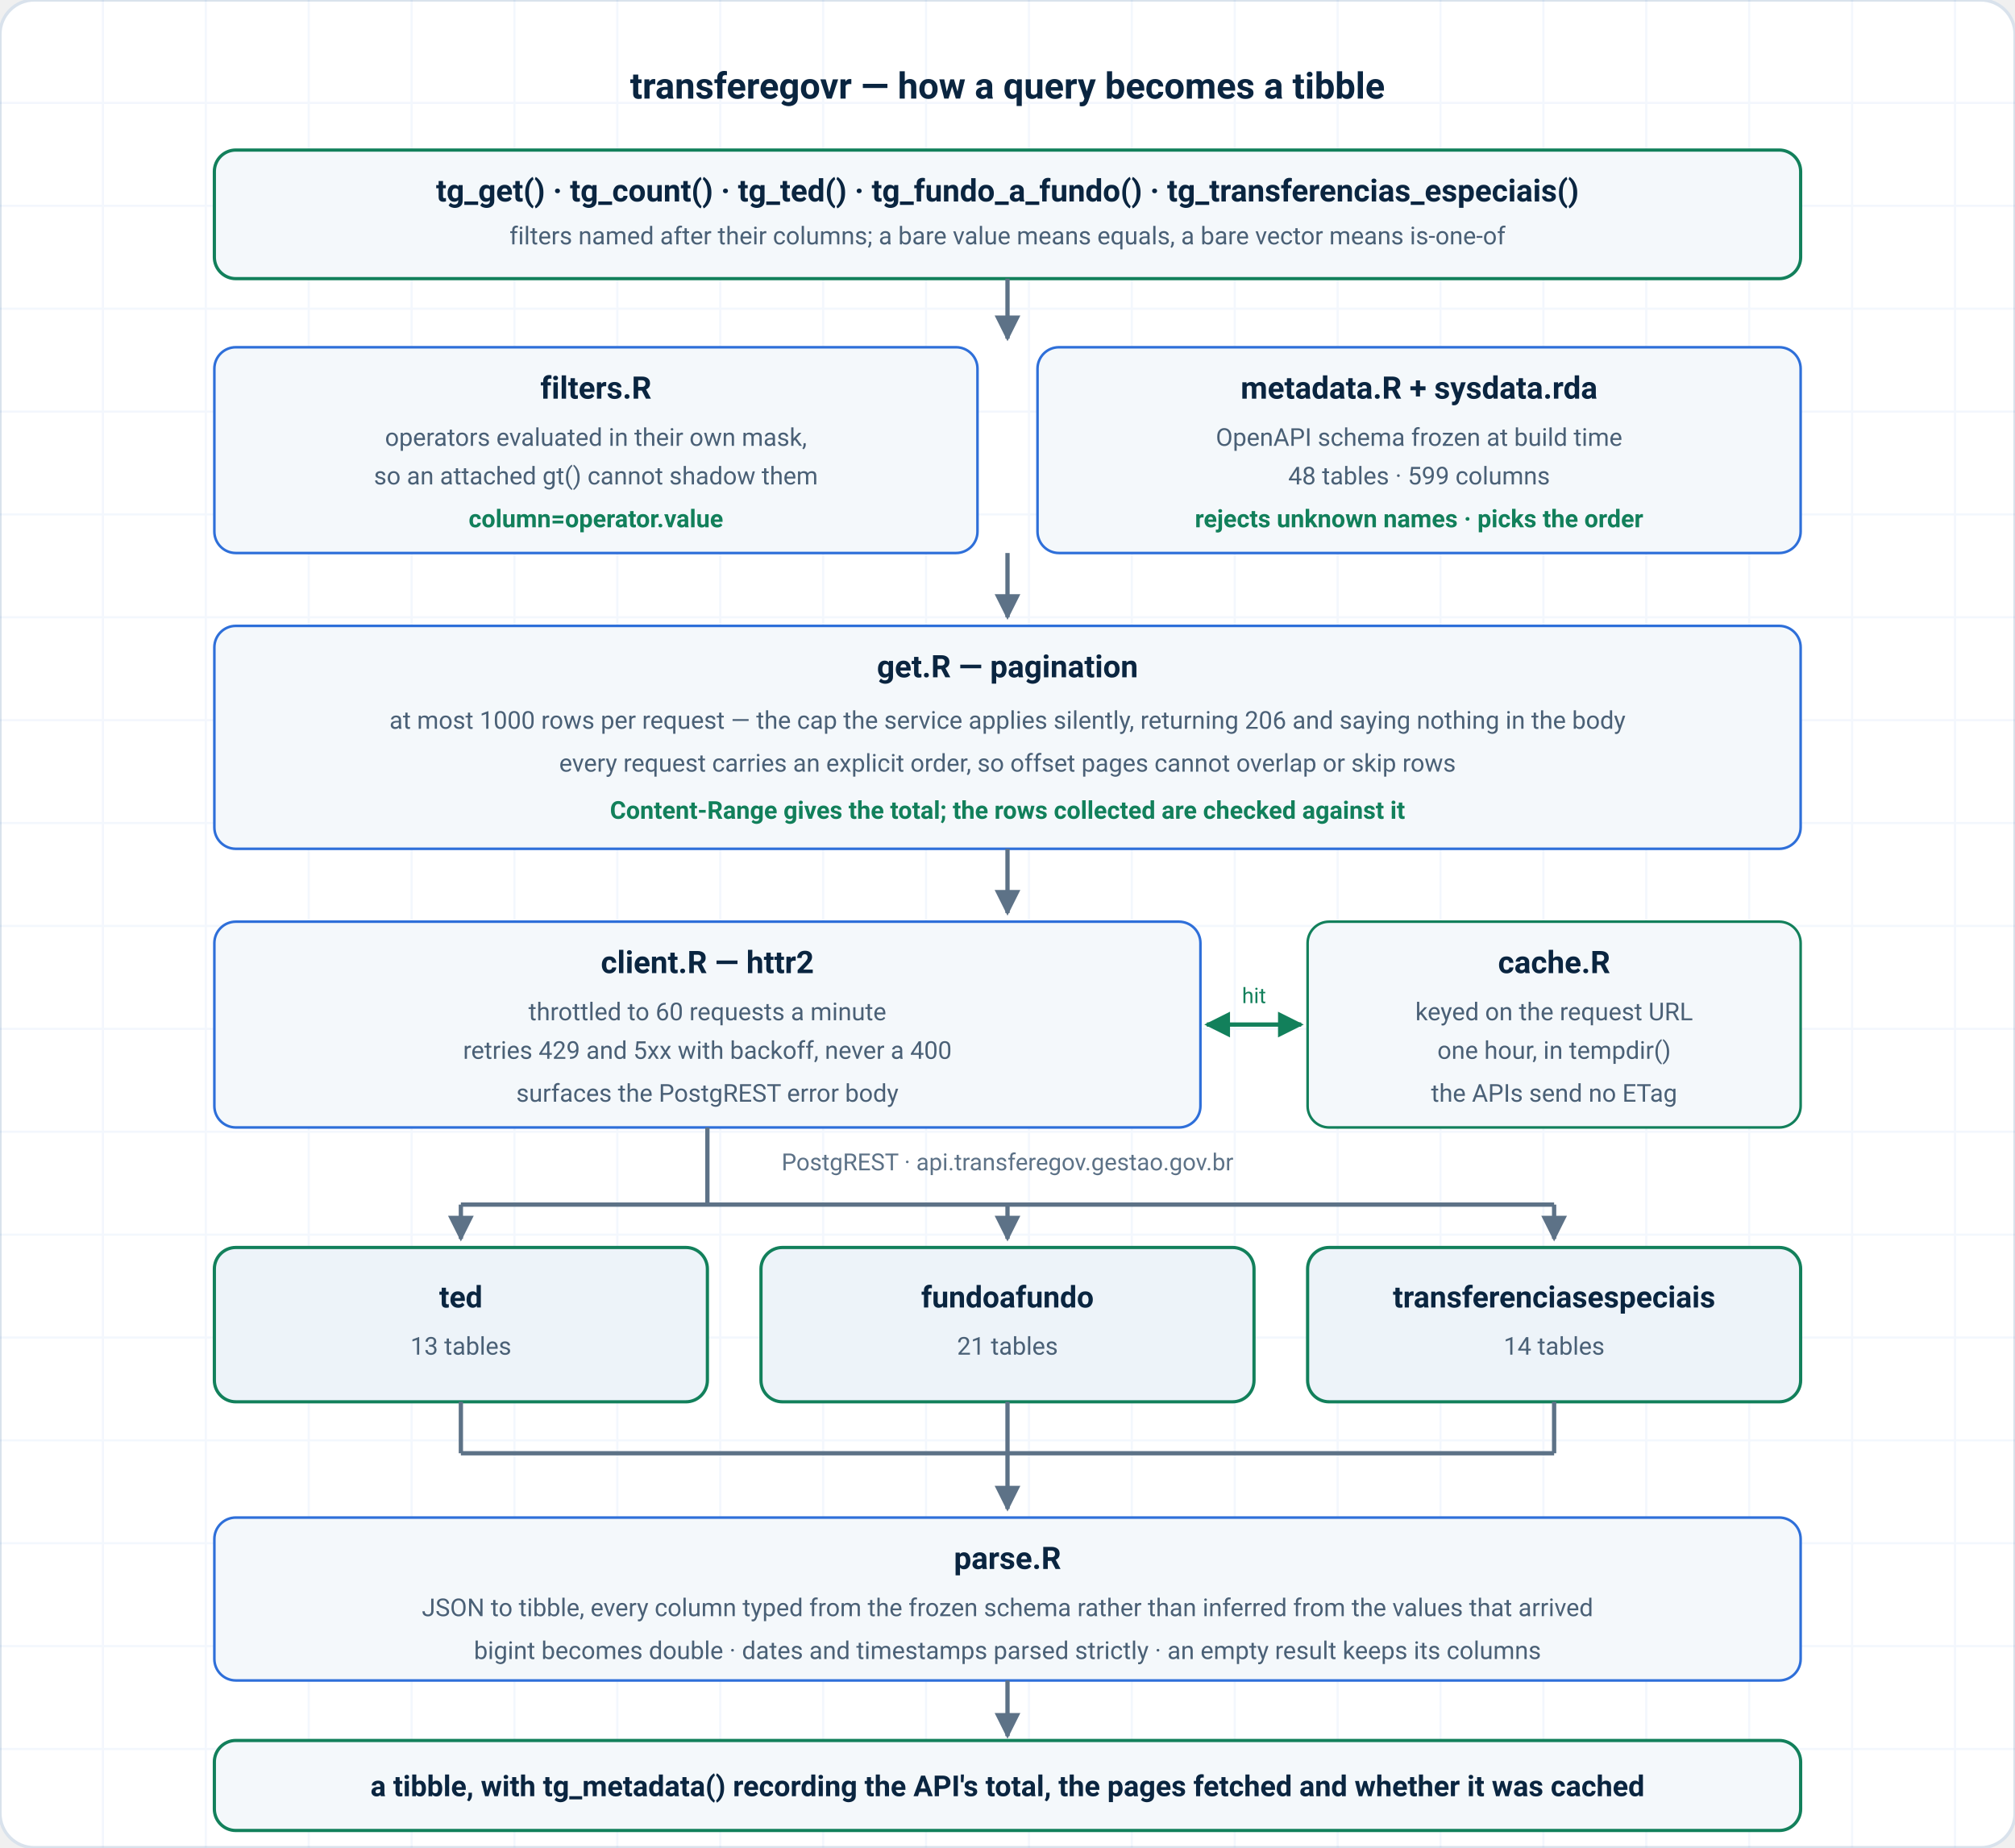
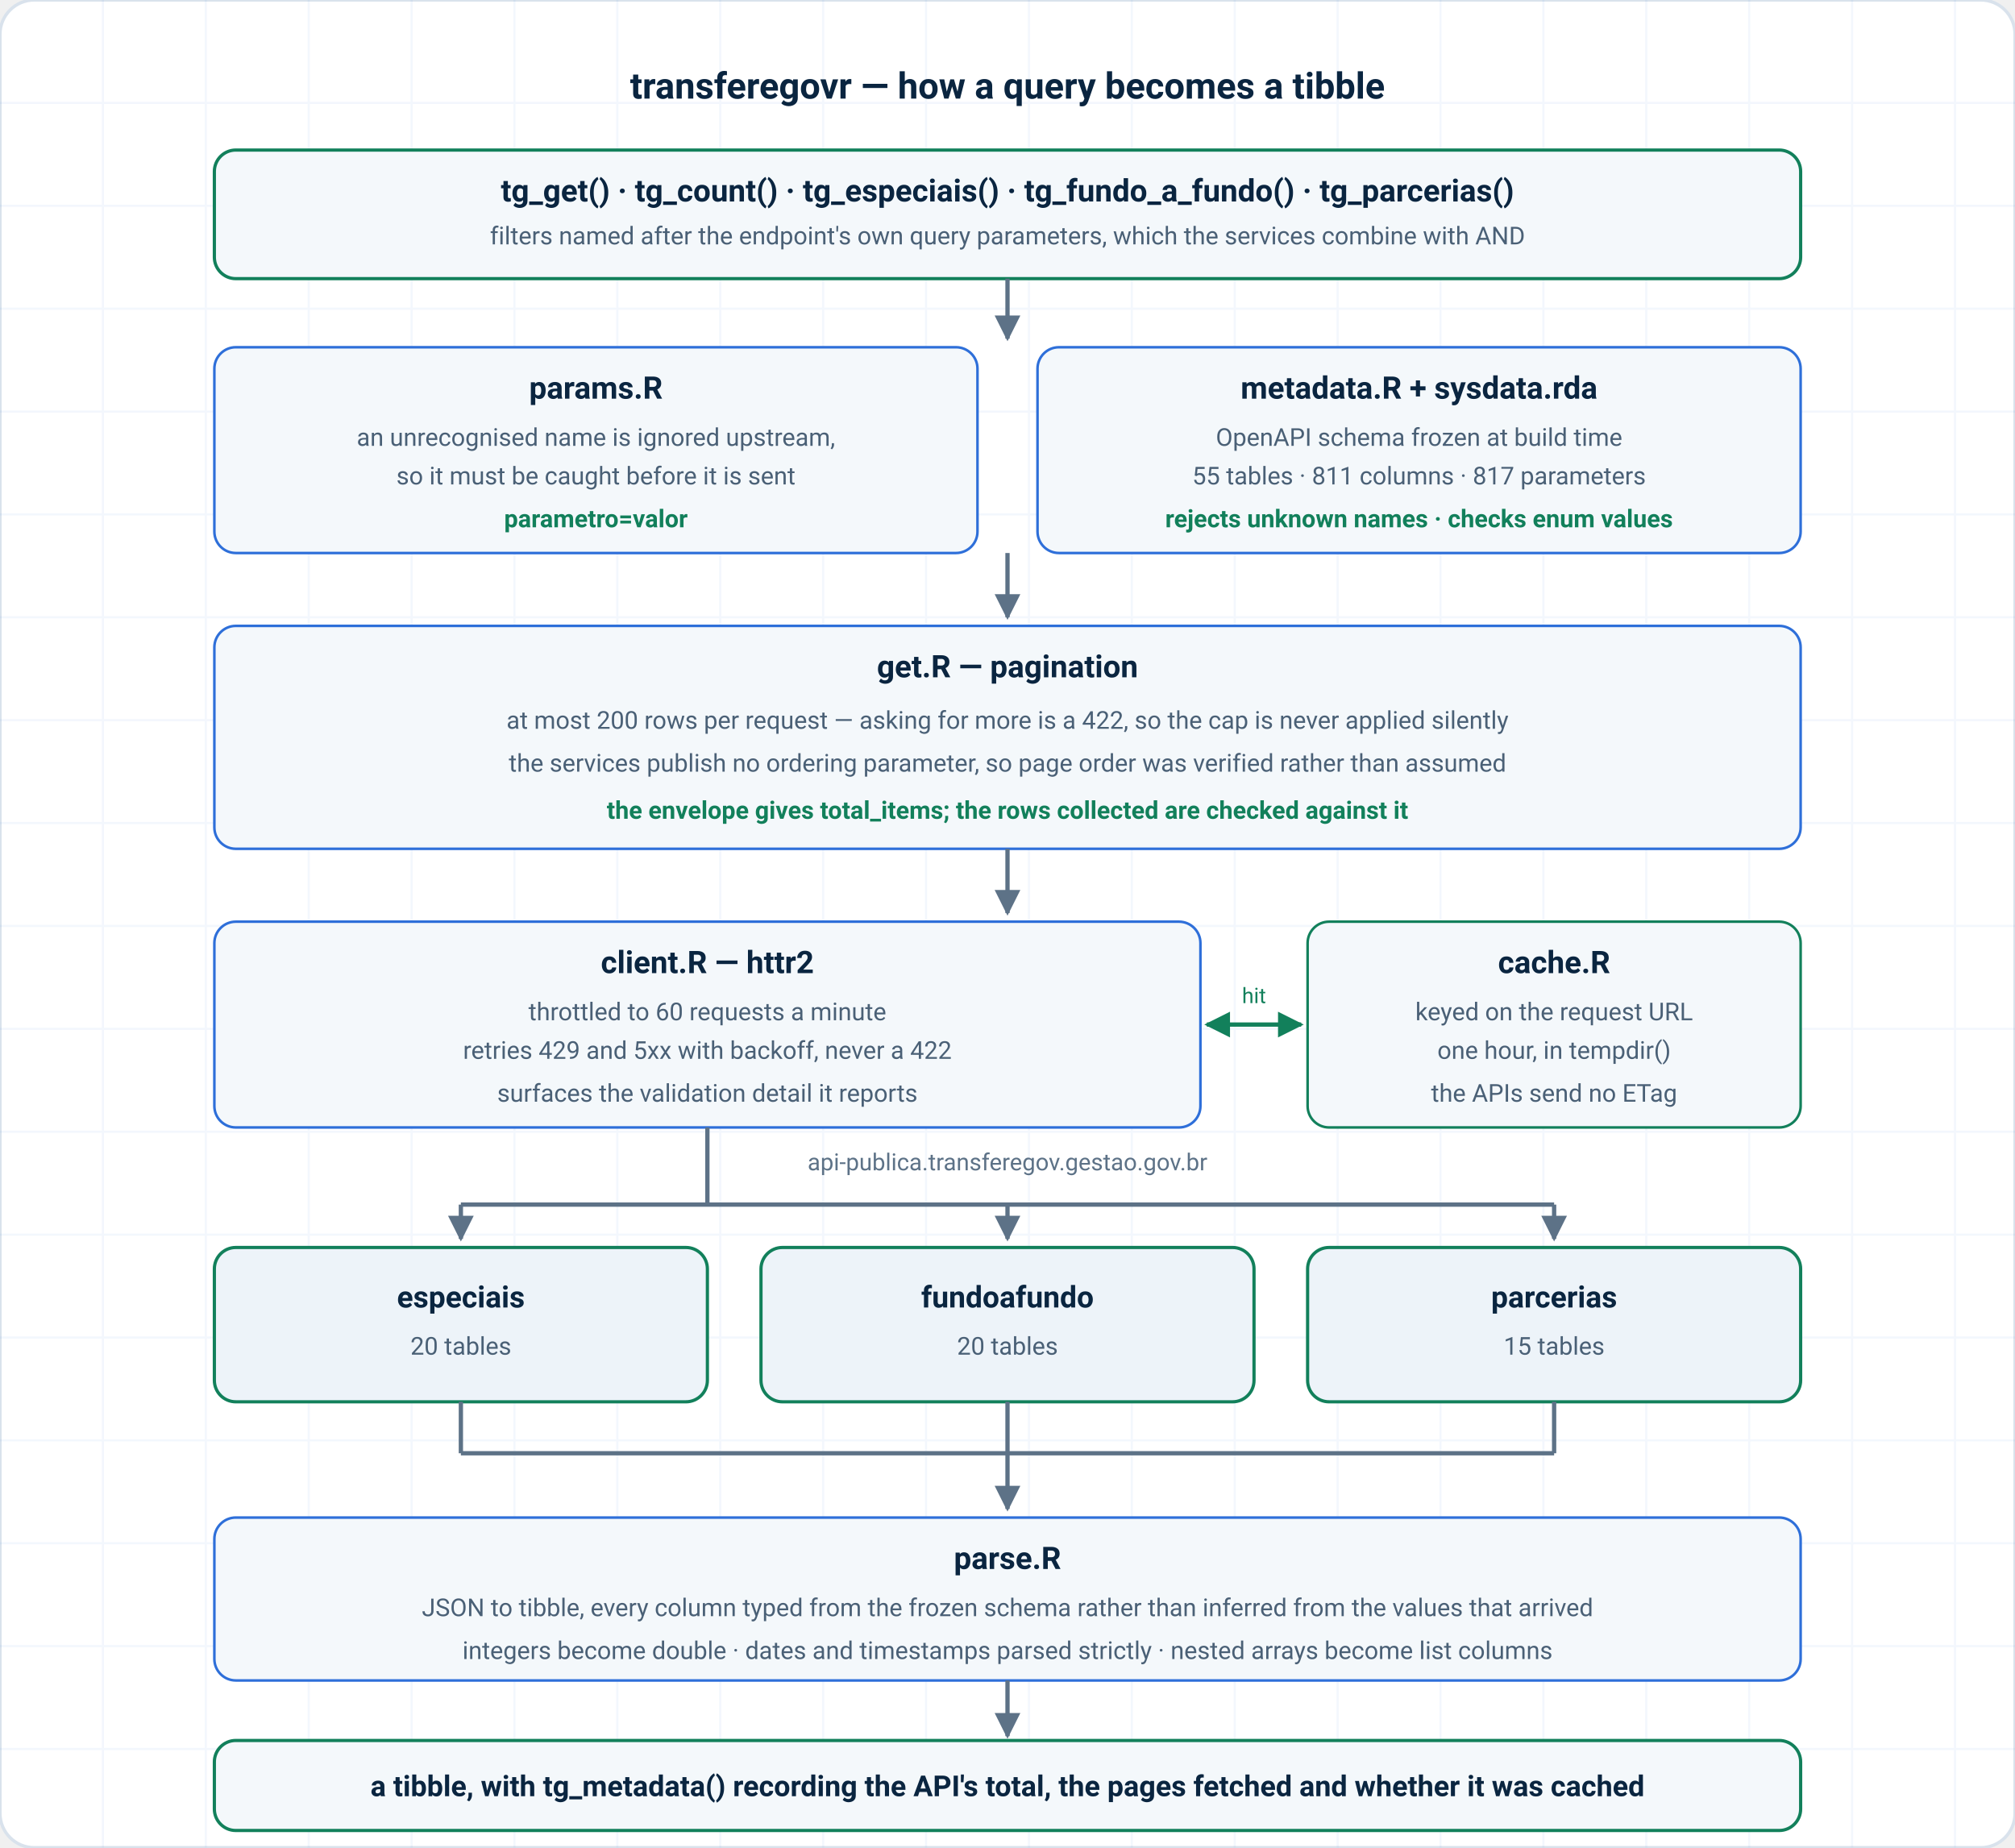
<svg xmlns="http://www.w3.org/2000/svg" viewBox="0 0 940 862" width="940" height="862" role="img" aria-labelledby="arch-title arch-desc" font-family="ui-sans-serif, system-ui, -apple-system, 'Segoe UI', Roboto, Helvetica, Arial, sans-serif">
  <defs>
    <marker id="arrow" viewBox="0 0 10 10" refX="9" refY="5" markerWidth="6" markerHeight="6" orient="auto-start-reverse">
      <path d="M0 0L10 5L0 10Z" fill="#5D7287" />
    </marker>
    <marker id="arrow-accent" viewBox="0 0 10 10" refX="9" refY="5" markerWidth="6" markerHeight="6" orient="auto-start-reverse">
      <path d="M0 0L10 5L0 10Z" fill="#12805B" />
    </marker>
  </defs>
  <rect width="940" height="862" rx="16" fill="#FFFFFF" stroke="#D9E2EC" stroke-width="1.5" />
  <g fill="none" stroke="#2E6FD9" stroke-width="1" opacity="0.06">
    <path d="M0 48H940M0 96H940M0 144H940M0 192H940M0 240H940M0 288H940M0 336H940M0 384H940M0 432H940M0 480H940M0 528H940M0 576H940M0 624H940M0 672H940M0 720H940M0 768H940M0 816H940M48 0V862M96 0V862M144 0V862M192 0V862M240 0V862M288 0V862M336 0V862M384 0V862M432 0V862M480 0V862M528 0V862M576 0V862M624 0V862M672 0V862M720 0V862M768 0V862M816 0V862M864 0V862M912 0V862" />
  </g>
  <text x="470" y="46" text-anchor="middle" fill="#0A2540" font-size="17" font-weight="700">
    transferegovr — how a query becomes a tibble
  </text>
  <rect x="100" y="70" width="740" height="60" rx="10" fill="#F4F8FB" stroke="#12805B" stroke-width="1.5" />
  <text x="470" y="94" text-anchor="middle" fill="#0A2540" font-size="14.5" font-weight="700">
-     tg_get() · tg_count() · tg_ted() · tg_fundo_a_fundo() · tg_transferencias_especiais()
+     tg_get() · tg_count() · tg_especiais() · tg_fundo_a_fundo() · tg_parcerias()
  </text>
  <text x="470" y="114" text-anchor="middle" fill="#4A6076" font-size="11.5">
-     filters named after their columns; a bare value means equals, a bare vector means is-one-of
+     filters named after the endpoint's own query parameters, which the services combine with AND
  </text>
  <path d="M470 130V158" stroke="#5D7287" stroke-width="2" marker-end="url(#arrow)" />
  <rect x="100" y="162" width="356" height="96" rx="10" fill="#F4F8FB" stroke="#2E6FD9" stroke-width="1.2" />
-   <text x="278" y="186" text-anchor="middle" fill="#0A2540" font-size="14.5" font-weight="700">filters.R</text>
-   <text x="278" y="208" text-anchor="middle" fill="#4A6076" font-size="11.5">operators evaluated in their own mask,</text>
-   <text x="278" y="226" text-anchor="middle" fill="#4A6076" font-size="11.5">so an attached gt() cannot shadow them</text>
-   <text x="278" y="246" text-anchor="middle" fill="#12805B" font-size="11.5" font-weight="600">column=operator.value</text>
+   <text x="278" y="186" text-anchor="middle" fill="#0A2540" font-size="14.5" font-weight="700">params.R</text>
+   <text x="278" y="208" text-anchor="middle" fill="#4A6076" font-size="11.5">an unrecognised name is ignored upstream,</text>
+   <text x="278" y="226" text-anchor="middle" fill="#4A6076" font-size="11.5">so it must be caught before it is sent</text>
+   <text x="278" y="246" text-anchor="middle" fill="#12805B" font-size="11.5" font-weight="600">parametro=valor</text>
  <rect x="484" y="162" width="356" height="96" rx="10" fill="#F4F8FB" stroke="#2E6FD9" stroke-width="1.2" />
  <text x="662" y="186" text-anchor="middle" fill="#0A2540" font-size="14.5" font-weight="700">metadata.R + sysdata.rda</text>
  <text x="662" y="208" text-anchor="middle" fill="#4A6076" font-size="11.5">OpenAPI schema frozen at build time</text>
-   <text x="662" y="226" text-anchor="middle" fill="#4A6076" font-size="11.5">48 tables · 599 columns</text>
-   <text x="662" y="246" text-anchor="middle" fill="#12805B" font-size="11.5" font-weight="600">rejects unknown names · picks the order</text>
+   <text x="662" y="226" text-anchor="middle" fill="#4A6076" font-size="11.5">55 tables · 811 columns · 817 parameters</text>
+   <text x="662" y="246" text-anchor="middle" fill="#12805B" font-size="11.5" font-weight="600">rejects unknown names · checks enum values</text>
  <path d="M470 258V288" stroke="#5D7287" stroke-width="2" marker-end="url(#arrow)" />
  <rect x="100" y="292" width="740" height="104" rx="10" fill="#F4F8FB" stroke="#2E6FD9" stroke-width="1.2" />
  <text x="470" y="316" text-anchor="middle" fill="#0A2540" font-size="14.5" font-weight="700">get.R — pagination</text>
  <text x="470" y="340" text-anchor="middle" fill="#4A6076" font-size="11.5">
-     at most 1000 rows per request — the cap the service applies silently, returning 206 and saying nothing in the body
+     at most 200 rows per request — asking for more is a 422, so the cap is never applied silently
  </text>
  <text x="470" y="360" text-anchor="middle" fill="#4A6076" font-size="11.5">
-     every request carries an explicit order, so offset pages cannot overlap or skip rows
+     the services publish no ordering parameter, so page order was verified rather than assumed
  </text>
  <text x="470" y="382" text-anchor="middle" fill="#12805B" font-size="11.5" font-weight="600">
-     Content-Range gives the total; the rows collected are checked against it
+     the envelope gives total_items; the rows collected are checked against it
  </text>
  <path d="M470 396V426" stroke="#5D7287" stroke-width="2" marker-end="url(#arrow)" />
  <rect x="100" y="430" width="460" height="96" rx="10" fill="#F4F8FB" stroke="#2E6FD9" stroke-width="1.2" />
  <text x="330" y="454" text-anchor="middle" fill="#0A2540" font-size="14.5" font-weight="700">client.R — httr2</text>
  <text x="330" y="476" text-anchor="middle" fill="#4A6076" font-size="11.5">throttled to 60 requests a minute</text>
-   <text x="330" y="494" text-anchor="middle" fill="#4A6076" font-size="11.5">retries 429 and 5xx with backoff, never a 400</text>
-   <text x="330" y="514" text-anchor="middle" fill="#4A6076" font-size="11.5">surfaces the PostgREST error body</text>
+   <text x="330" y="494" text-anchor="middle" fill="#4A6076" font-size="11.5">retries 429 and 5xx with backoff, never a 422</text>
+   <text x="330" y="514" text-anchor="middle" fill="#4A6076" font-size="11.5">surfaces the validation detail it reports</text>
  <rect x="610" y="430" width="230" height="96" rx="10" fill="#F4F8FB" stroke="#12805B" stroke-width="1.2" />
  <text x="725" y="454" text-anchor="middle" fill="#0A2540" font-size="14.5" font-weight="700">cache.R</text>
  <text x="725" y="476" text-anchor="middle" fill="#4A6076" font-size="11.5">keyed on the request URL</text>
  <text x="725" y="494" text-anchor="middle" fill="#4A6076" font-size="11.5">one hour, in tempdir()</text>
  <text x="725" y="514" text-anchor="middle" fill="#4A6076" font-size="11.5">the APIs send no ETag</text>
  <path d="M563 478H607" stroke="#12805B" stroke-width="2" marker-start="url(#arrow-accent)" marker-end="url(#arrow-accent)" />
  <text x="585" y="468" text-anchor="middle" fill="#12805B" font-size="10">hit</text>
  <text x="470" y="546" text-anchor="middle" fill="#5D7287" font-size="11">
-     PostgREST · api.transferegov.gestao.gov.br
+     api-publica.transferegov.gestao.gov.br
  </text>
  <g fill="none" stroke="#5D7287" stroke-width="2" stroke-linejoin="round">
    <path d="M330 526V562" />
    <path d="M215 562H725" />
  </g>
  <g fill="none" stroke="#5D7287" stroke-width="2">
    <path d="M215 562V578" marker-end="url(#arrow)" />
    <path d="M470 562V578" marker-end="url(#arrow)" />
    <path d="M725 562V578" marker-end="url(#arrow)" />
  </g>
  <rect x="100" y="582" width="230" height="72" rx="10" fill="#EDF3F9" stroke="#12805B" stroke-width="1.5" />
-   <text x="215" y="610" text-anchor="middle" fill="#0A2540" font-size="14" font-weight="700">ted</text>
-   <text x="215" y="632" text-anchor="middle" fill="#4A6076" font-size="11.5">13 tables</text>
+   <text x="215" y="610" text-anchor="middle" fill="#0A2540" font-size="14" font-weight="700">especiais</text>
+   <text x="215" y="632" text-anchor="middle" fill="#4A6076" font-size="11.5">20 tables</text>
  <rect x="355" y="582" width="230" height="72" rx="10" fill="#EDF3F9" stroke="#12805B" stroke-width="1.5" />
  <text x="470" y="610" text-anchor="middle" fill="#0A2540" font-size="14" font-weight="700">fundoafundo</text>
-   <text x="470" y="632" text-anchor="middle" fill="#4A6076" font-size="11.5">21 tables</text>
+   <text x="470" y="632" text-anchor="middle" fill="#4A6076" font-size="11.5">20 tables</text>
  <rect x="610" y="582" width="230" height="72" rx="10" fill="#EDF3F9" stroke="#12805B" stroke-width="1.5" />
-   <text x="725" y="610" text-anchor="middle" fill="#0A2540" font-size="14" font-weight="700">transferenciasespeciais</text>
-   <text x="725" y="632" text-anchor="middle" fill="#4A6076" font-size="11.5">14 tables</text>
+   <text x="725" y="610" text-anchor="middle" fill="#0A2540" font-size="14" font-weight="700">parcerias</text>
+   <text x="725" y="632" text-anchor="middle" fill="#4A6076" font-size="11.5">15 tables</text>
  <g fill="none" stroke="#5D7287" stroke-width="2" stroke-linejoin="round">
    <path d="M215 654V678" />
    <path d="M470 654V678" />
    <path d="M725 654V678" />
    <path d="M215 678H725" />
    <path d="M470 678V704" marker-end="url(#arrow)" />
  </g>
  <rect x="100" y="708" width="740" height="76" rx="10" fill="#F4F8FB" stroke="#2E6FD9" stroke-width="1.2" />
  <text x="470" y="732" text-anchor="middle" fill="#0A2540" font-size="14.5" font-weight="700">parse.R</text>
  <text x="470" y="754" text-anchor="middle" fill="#4A6076" font-size="11.5">
    JSON to tibble, every column typed from the frozen schema rather than inferred from the values that arrived
  </text>
  <text x="470" y="774" text-anchor="middle" fill="#4A6076" font-size="11.5">
-     bigint becomes double · dates and timestamps parsed strictly · an empty result keeps its columns
+     integers become double · dates and timestamps parsed strictly · nested arrays become list columns
  </text>
  <path d="M470 784V810" stroke="#5D7287" stroke-width="2" marker-end="url(#arrow)" />
  <rect x="100" y="812" width="740" height="42" rx="10" fill="#F4F8FB" stroke="#12805B" stroke-width="1.5" />
  <text x="470" y="838" text-anchor="middle" fill="#0A2540" font-size="13.5" font-weight="700">
    a tibble, with tg_metadata() recording the API's total, the pages fetched and whether it was cached
  </text>
</svg>
